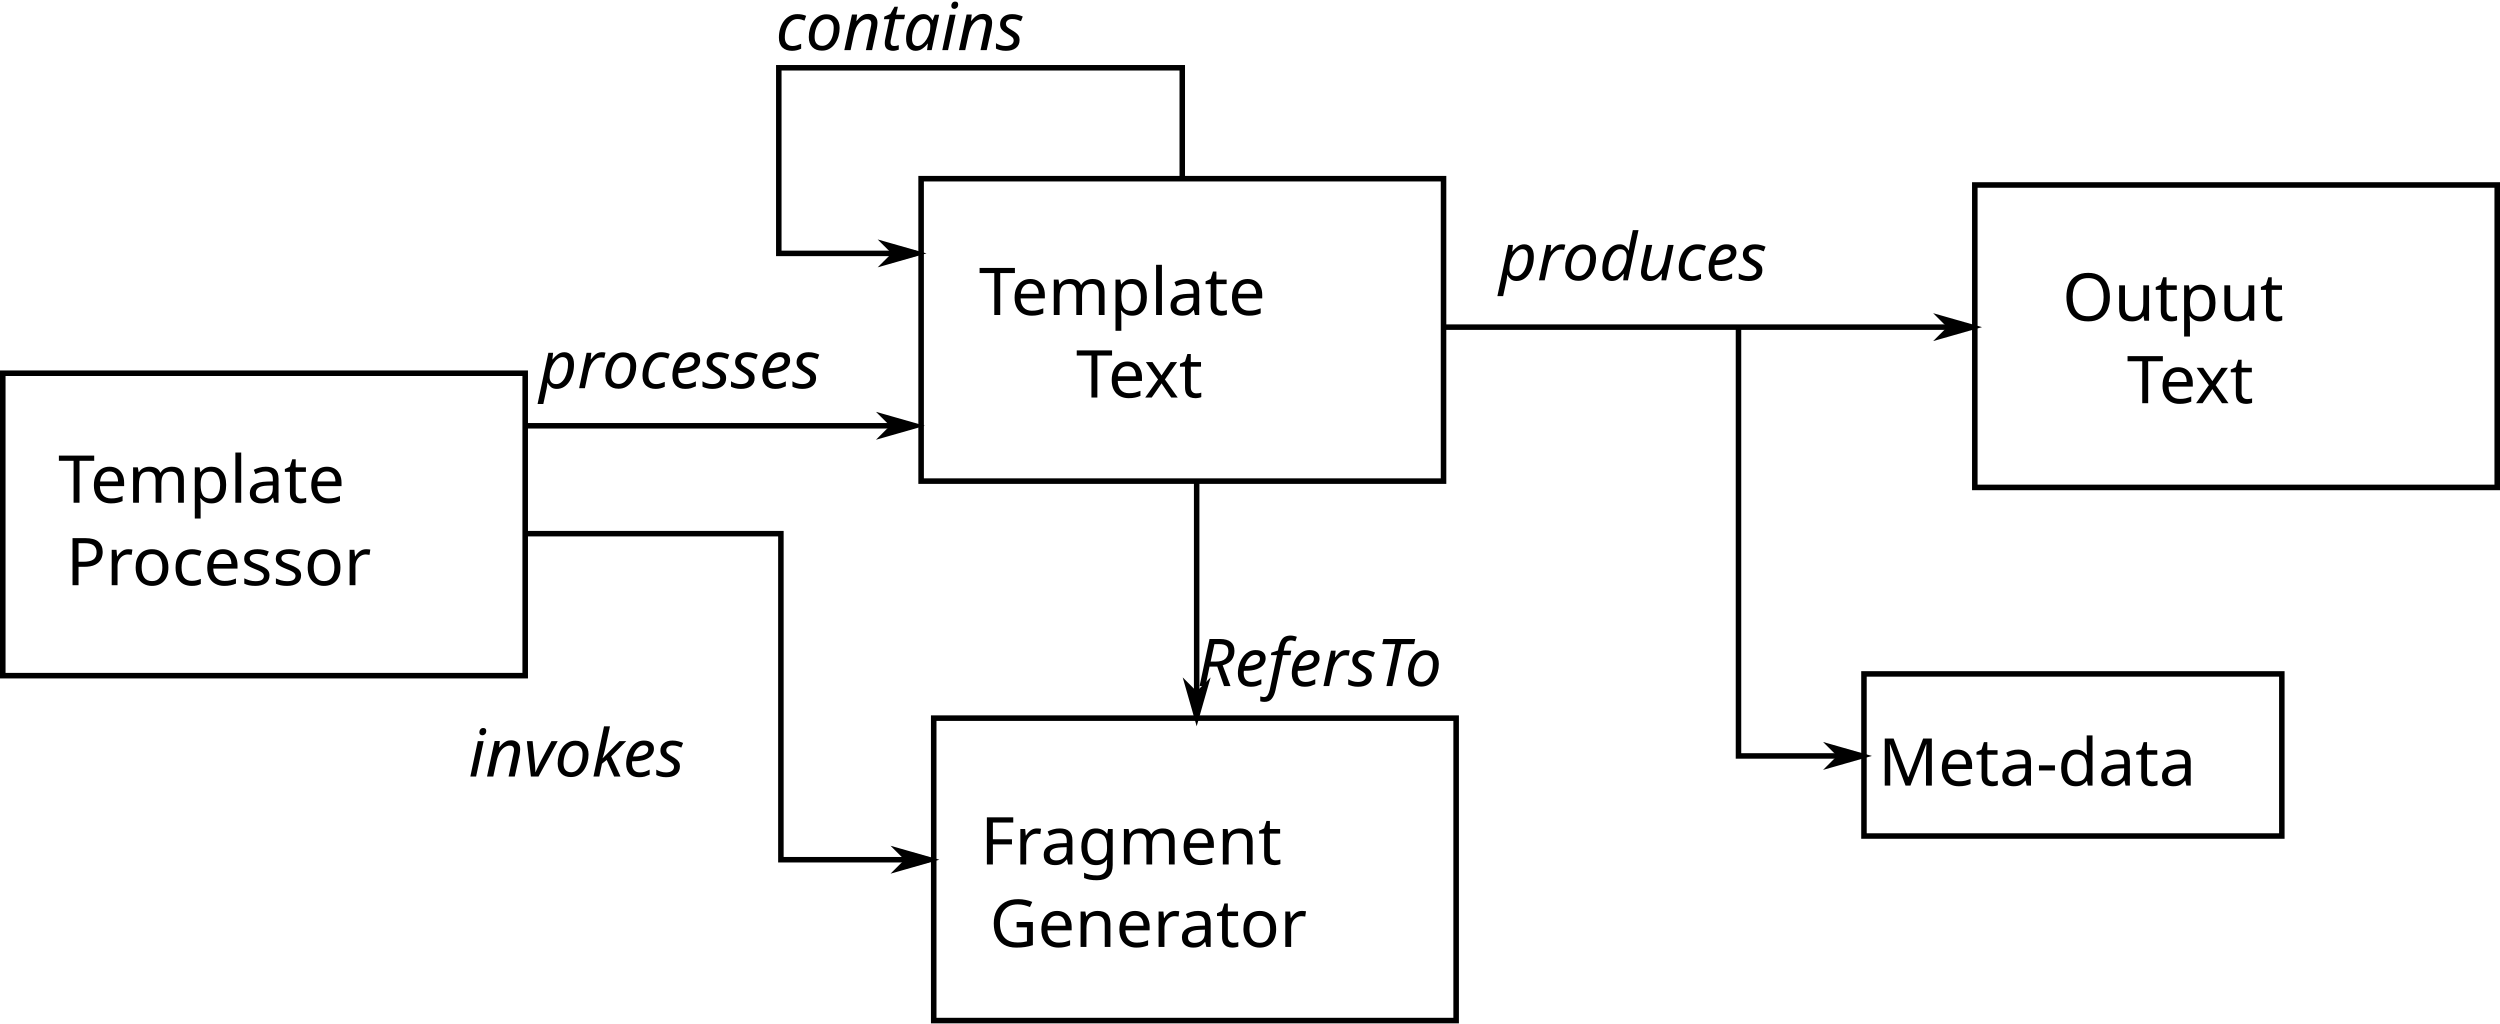
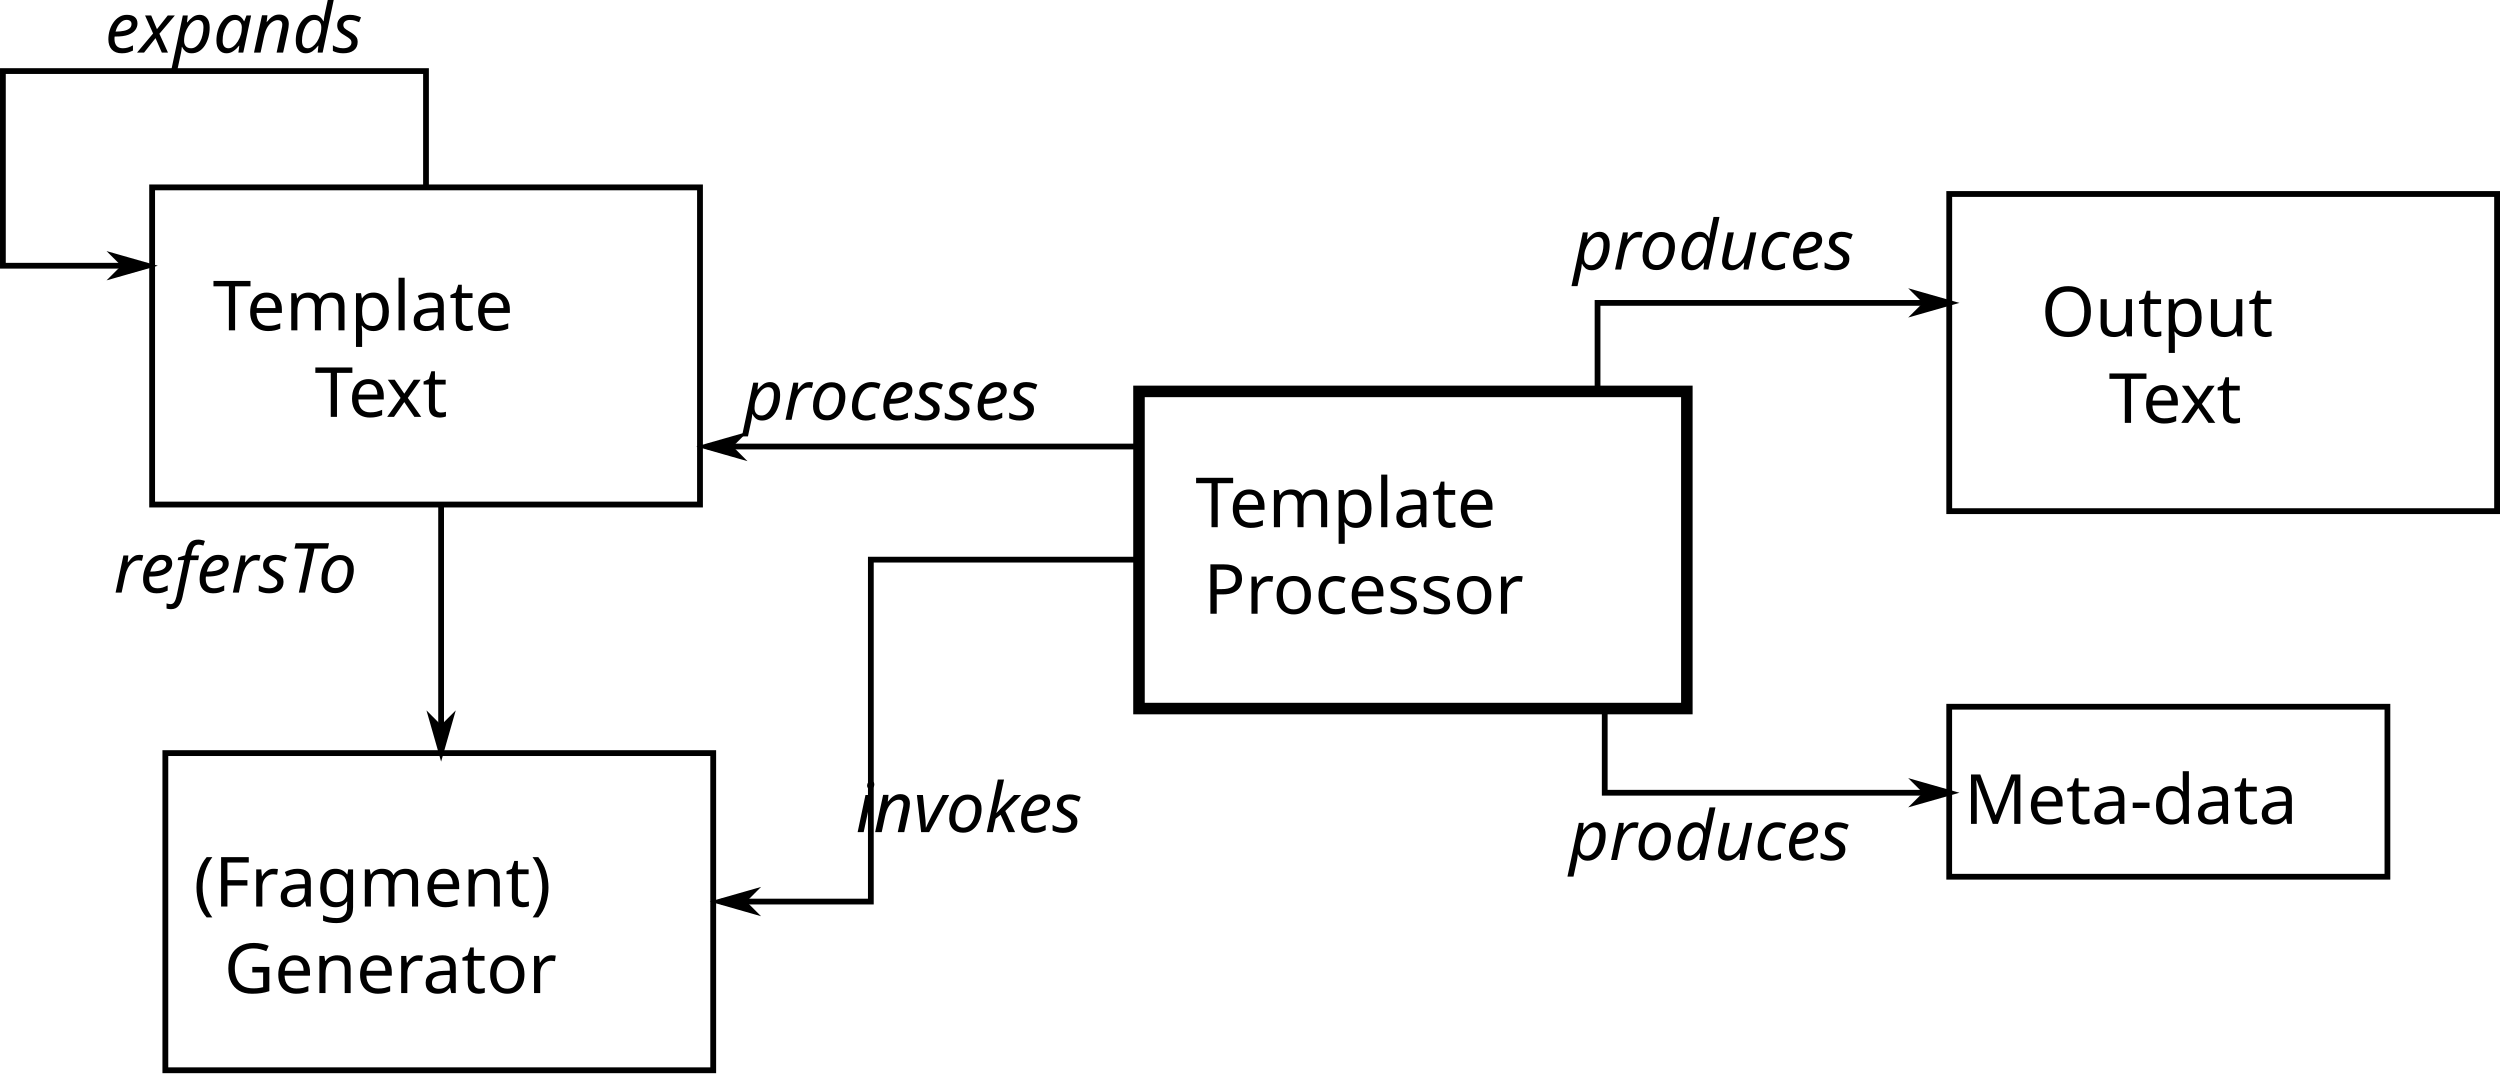
- <svg xmlns="http://www.w3.org/2000/svg" width="454.57" height="186.073" id="svg2" version="1.1">
+ <svg xmlns="http://www.w3.org/2000/svg" width="433.464" height="186.073" id="svg2" version="1.1">
  <defs id="defs4">
    <marker orient="auto" refY="0" refX="0" id="Arrow1Mend" style="overflow:visible">
      <path id="path3836" d="M 0,0 5,-5 -12.5,0 5,5 0,0 z" style="fill-rule:evenodd;stroke:#000000;stroke-width:1pt" transform="matrix(-0.4,0,0,-0.4,-4,0)" />
    </marker>
  </defs>
-   <g id="layer1" transform="translate(-19.52706,-82.41122)">
-     <text xml:space="preserve" style="font-size:12px;font-style:normal;font-weight:normal;text-align:center;line-height:125%;letter-spacing:0px;word-spacing:0px;text-anchor:middle;fill:#000000;fill-opacity:1;stroke:none;font-family:Sans" x="234.504" y="139.687" id="text2985">
-       <tspan id="tspan2987" x="234.504" y="139.687">Template</tspan>
-       <tspan x="234.504" y="154.687" id="tspan3026">Text</tspan>
+   <g id="layer1" transform="translate(9.36686,-82.41122)">
+     <text xml:space="preserve" style="font-size:12px;font-style:normal;font-weight:normal;text-align:center;line-height:125%;letter-spacing:0px;word-spacing:0px;text-anchor:middle;fill:#000000;fill-opacity:1;stroke:none;font-family:Sans" x="64.504" y="139.687" id="text2985">
+       <tspan id="tspan2987" x="64.504" y="139.687">Template</tspan>
+       <tspan x="64.504" y="154.687" id="tspan3026">Text</tspan>
    </text>
-     <text xml:space="preserve" style="font-size:12px;font-style:normal;font-weight:normal;text-align:center;line-height:125%;letter-spacing:0px;word-spacing:0px;text-anchor:middle;fill:#000000;fill-opacity:1;stroke:none;font-family:Sans" x="425.568" y="140.728" id="text2989">
-       <tspan id="tspan2991" x="425.568" y="140.728">Output</tspan>
-       <tspan x="425.568" y="155.728" id="tspan2993">Text</tspan>
+     <text xml:space="preserve" style="font-size:12px;font-style:normal;font-weight:normal;text-align:center;line-height:125%;letter-spacing:0px;word-spacing:0px;text-anchor:middle;fill:#000000;fill-opacity:1;stroke:none;font-family:Sans" x="375.568" y="140.728" id="text2989">
+       <tspan id="tspan2991" x="375.568" y="140.728">Output</tspan>
+       <tspan x="375.568" y="155.728" id="tspan2993">Text</tspan>
    </text>
-     <text xml:space="preserve" style="font-size:12px;font-style:normal;font-weight:normal;text-align:center;line-height:125%;letter-spacing:0px;word-spacing:0px;text-anchor:middle;fill:#000000;fill-opacity:1;stroke:none;font-family:Sans" x="236.129" y="239.59" id="text2999">
-       <tspan id="tspan3001" x="236.129" y="239.59">Fragment</tspan>
-       <tspan x="236.129" y="254.59" id="tspan3003">Generator</tspan>
+     <text xml:space="preserve" style="font-size:12px;font-style:normal;font-weight:normal;text-align:center;line-height:125%;letter-spacing:0px;word-spacing:0px;text-anchor:middle;fill:#000000;fill-opacity:1;stroke:none;font-family:Sans" x="66.129" y="239.59" id="text2999">
+       <tspan id="tspan3001" x="66.129" y="239.59">(Fragment)</tspan>
+       <tspan x="66.129" y="254.59" id="tspan3003">Generator</tspan>
    </text>
-     <rect style="fill:none;stroke:#000000;stroke-width:1.009;stroke-miterlimit:4;stroke-opacity:1;stroke-dasharray:none;stroke-dashoffset:0" id="rect3024" width="94.991" height="54.991" x="187.011" y="114.901" />
-     <rect style="fill:none;stroke:#000000;stroke-width:1.009;stroke-miterlimit:4;stroke-opacity:1;stroke-dasharray:none;stroke-dashoffset:0" id="rect3024-7" width="94.991" height="54.991" x="189.303" y="212.989" />
-     <rect style="fill:none;stroke:#000000;stroke-width:1.009;stroke-miterlimit:4;stroke-opacity:1;stroke-dasharray:none;stroke-dashoffset:0" id="rect3024-9" width="94.991" height="54.991" x="378.602" y="116.047" />
-     <path style="fill:none;stroke:#000000;stroke-width:1px;stroke-linecap:butt;stroke-linejoin:miter;stroke-opacity:1;marker-end:url(#Arrow1Mend)" d="m 234.495,115.039 0,-20.305 -73.361,0 0,33.751 24.89,0" id="path3053" />
-     <path style="fill:none;stroke:#000000;stroke-width:1px;stroke-linecap:butt;stroke-linejoin:miter;stroke-opacity:1;marker-end:url(#Arrow1Mend)" d="m 282.165,141.894 95.777,0" id="path4267" />
-     <path style="fill:none;stroke:#000000;stroke-width:1px;stroke-linecap:butt;stroke-linejoin:miter;stroke-opacity:1;marker-end:url(#Arrow1Mend)" d="m 237.115,170.105 0,42.391" id="path4269" />
-     <text xml:space="preserve" style="font-size:12px;font-style:italic;font-weight:normal;text-align:center;line-height:125%;letter-spacing:0px;word-spacing:0px;text-anchor:middle;fill:#000000;fill-opacity:1;stroke:none;font-family:Sans;-inkscape-font-specification:Sans Italic" x="190.958" y="91.528" id="text4635">
-       <tspan id="tspan4637" x="190.958" y="91.528">contains</tspan>
+     <rect style="fill:none;stroke:#000000;stroke-width:1.009;stroke-miterlimit:4;stroke-opacity:1;stroke-dasharray:none;stroke-dashoffset:0" id="rect3024" width="94.991" height="54.991" x="17.011" y="114.901" />
+     <rect style="fill:none;stroke:#000000;stroke-width:1.009;stroke-miterlimit:4;stroke-opacity:1;stroke-dasharray:none;stroke-dashoffset:0" id="rect3024-7" width="94.991" height="54.991" x="19.303" y="212.989" />
+     <rect style="fill:none;stroke:#000000;stroke-width:1.009;stroke-miterlimit:4;stroke-opacity:1;stroke-dasharray:none;stroke-dashoffset:0" id="rect3024-9" width="94.991" height="54.991" x="328.602" y="116.047" />
+     <path style="fill:none;stroke:#000000;stroke-width:1px;stroke-linecap:butt;stroke-linejoin:miter;stroke-opacity:1;marker-end:url(#Arrow1Mend)" d="m 64.495,115.039 0,-20.305 -73.361,0 0,33.751 24.89,0" id="path3053" />
+     <path style="fill:none;stroke:#000000;stroke-width:1px;stroke-linecap:butt;stroke-linejoin:miter;stroke-opacity:1;marker-end:url(#Arrow1Mend)" d="m 67.115,170.105 0,42.391" id="path4269" />
+     <text xml:space="preserve" style="font-size:12px;font-style:italic;font-weight:normal;text-align:center;line-height:125%;letter-spacing:0px;word-spacing:0px;text-anchor:middle;fill:#000000;fill-opacity:1;stroke:none;font-family:Sans;-inkscape-font-specification:Sans Italic" x="38.958" y="91.528" id="text4635">
+       <tspan id="tspan4637" x="38.958" y="91.528">expands</tspan>
    </text>
-     <text xml:space="preserve" style="font-size:12px;font-style:italic;font-weight:normal;text-align:center;line-height:125%;letter-spacing:0px;word-spacing:0px;text-anchor:middle;fill:#000000;fill-opacity:1;stroke:none;font-family:Sans;-inkscape-font-specification:Sans Italic" x="267.236" y="207.159" id="text4639">
-       <tspan id="tspan4641" x="267.236" y="207.159">RefersTo</tspan>
+     <text xml:space="preserve" style="font-size:12px;font-style:italic;font-weight:normal;text-align:center;line-height:125%;letter-spacing:0px;word-spacing:0px;text-anchor:middle;fill:#000000;fill-opacity:1;stroke:none;font-family:Sans;-inkscape-font-specification:Sans Italic" x="39.236" y="185.159" id="text4639">
+       <tspan id="tspan4641" x="39.236" y="185.159">refersTo</tspan>
    </text>
-     <text xml:space="preserve" style="font-size:12px;font-style:italic;font-weight:normal;text-align:center;line-height:125%;letter-spacing:0px;word-spacing:0px;text-anchor:middle;fill:#000000;fill-opacity:1;stroke:none;font-family:Sans;-inkscape-font-specification:Sans Italic" x="324.231" y="133.379" id="text4643">
-       <tspan id="tspan4645" x="324.231" y="133.379">produces</tspan>
+     <text xml:space="preserve" style="font-size:12px;font-style:italic;font-weight:normal;text-align:center;line-height:125%;letter-spacing:0px;word-spacing:0px;text-anchor:middle;fill:#000000;fill-opacity:1;stroke:none;font-family:Sans;-inkscape-font-specification:Sans Italic" x="295.543" y="129.148" id="text4643">
+       <tspan id="tspan4645" x="295.543" y="129.148">produces</tspan>
    </text>
-     <text xml:space="preserve" style="font-size:12px;font-style:normal;font-weight:normal;text-align:center;line-height:125%;letter-spacing:0px;word-spacing:0px;text-anchor:middle;fill:#000000;fill-opacity:1;stroke:none;font-family:Sans" x="397.748" y="225.254" id="text3005">
-       <tspan id="tspan3007" x="397.748" y="225.254">Meta-data</tspan>
+     <text xml:space="preserve" style="font-size:12px;font-style:normal;font-weight:normal;text-align:center;line-height:125%;letter-spacing:0px;word-spacing:0px;text-anchor:middle;fill:#000000;fill-opacity:1;stroke:none;font-family:Sans" x="367.898" y="225.254" id="text3005">
+       <tspan id="tspan3007" x="367.898" y="225.254">Meta-data</tspan>
    </text>
-     <rect style="fill:none;stroke:#000000;stroke-width:1;stroke-miterlimit:4;stroke-opacity:1;stroke-dasharray:none;stroke-dashoffset:0" id="rect3009" width="75.981" height="29.476" x="197.814" y="122.537" transform="translate(160.6331,82.41122)" />
-     <path style="fill:none;stroke:#000000;stroke-width:1px;stroke-linecap:butt;stroke-linejoin:miter;stroke-opacity:1;marker-end:url(#Arrow1Mend)" d="m 175,59.219 0,78.232 22.294,0" id="path3011" transform="translate(160.6331,82.41122)" />
-     <text xml:space="preserve" style="font-size:12px;font-style:normal;font-weight:normal;text-align:center;line-height:125%;letter-spacing:0px;word-spacing:0px;text-anchor:middle;fill:#000000;fill-opacity:1;stroke:none;font-family:Sans" x="67.095" y="173.821" id="text3009">
-       <tspan id="tspan3011" x="67.095" y="173.821">Template</tspan>
-       <tspan x="67.095" y="188.821" id="tspan3013">Processor</tspan>
+     <rect style="fill:none;stroke:#000000;stroke-width:1;stroke-miterlimit:4;stroke-opacity:1;stroke-dasharray:none;stroke-dashoffset:0" id="rect3009" width="75.981" height="29.476" x="328.597" y="204.948" />
+     <text xml:space="preserve" style="font-size:12px;font-style:normal;font-weight:normal;text-align:center;line-height:125%;letter-spacing:0px;word-spacing:0px;text-anchor:middle;fill:#000000;fill-opacity:1;stroke:none;font-family:Sans" x="234.88" y="173.821" id="text3009">
+       <tspan id="tspan3011" x="234.88" y="173.821">Template</tspan>
+       <tspan x="234.88" y="188.821" id="tspan3013">Processor</tspan>
    </text>
-     <rect style="fill:none;stroke:#000000;stroke-width:1.009;stroke-miterlimit:4;stroke-opacity:1;stroke-dasharray:none;stroke-dashoffset:0" id="rect3024-0" width="94.991" height="54.991" x="20.032" y="150.274" />
-     <text xml:space="preserve" style="font-size:12px;font-style:italic;font-weight:normal;text-align:center;line-height:125%;letter-spacing:0px;word-spacing:0px;text-anchor:middle;fill:#000000;fill-opacity:1;stroke:none;font-family:Sans;-inkscape-font-specification:Sans Italic" x="132.141" y="223.611" id="text4639-6">
-       <tspan id="tspan4641-0" x="132.141" y="223.611">invokes</tspan>
+     <rect style="fill:none;stroke:#000000;stroke-width:2;stroke-miterlimit:4;stroke-opacity:1;stroke-dasharray:none;stroke-dashoffset:0" id="rect3024-0" width="94.991" height="54.991" x="-283.108" y="150.274" transform="scale(-1,1)" />
+     <text xml:space="preserve" style="font-size:12px;font-style:italic;font-weight:normal;text-align:center;line-height:125%;letter-spacing:0px;word-spacing:0px;text-anchor:middle;fill:#000000;fill-opacity:1;stroke:none;font-family:Sans;-inkscape-font-specification:Sans Italic" x="166.427" y="226.696" id="text4639-6">
+       <tspan id="tspan4641-0" x="166.427" y="226.696">invokes</tspan>
    </text>
-     <path style="fill:none;stroke:#000000;stroke-width:1px;stroke-linecap:butt;stroke-linejoin:miter;stroke-opacity:1;marker-end:url(#Arrow1Mend)" d="m -45.337,77.42 70.423,0" id="path3054" transform="translate(160.6331,82.41122)" />
-     <path style="fill:none;stroke:#000000;stroke-width:1px;stroke-linecap:butt;stroke-linejoin:miter;stroke-opacity:1;marker-end:url(#Arrow1Mend)" d="m -45.798,97.035 46.68,0 0,59.285 26.848,0" id="path4012" transform="translate(160.6331,82.41122)" />
-     <text xml:space="preserve" style="font-size:12px;font-style:italic;font-weight:normal;text-align:center;line-height:125%;letter-spacing:0px;word-spacing:0px;text-anchor:middle;fill:#000000;fill-opacity:1;stroke:none;font-family:Sans;-inkscape-font-specification:Sans Italic" x="150.936" y="152.999" id="text4196">
-       <tspan id="tspan4198" x="150.936" y="152.999">processes</tspan>
+     <path style="fill:none;stroke:#000000;stroke-width:1px;stroke-linecap:butt;stroke-linejoin:miter;stroke-opacity:1;marker-end:url(#Arrow1Mend)" d="m 187.844,159.832 -74.523,0" id="path3054" />
+     <path style="fill:none;stroke:#000000;stroke-width:1px;stroke-linecap:butt;stroke-linejoin:miter;stroke-opacity:1;marker-end:url(#Arrow1Mend)" d="m 188.305,179.446 -46.68,0 0,59.285 -25.948,0" id="path4012" />
+     <text xml:space="preserve" style="font-size:12px;font-style:italic;font-weight:normal;text-align:center;line-height:125%;letter-spacing:0px;word-spacing:0px;text-anchor:middle;fill:#000000;fill-opacity:1;stroke:none;font-family:Sans;-inkscape-font-specification:Sans Italic" x="152.938" y="155.203" id="text4196">
+       <tspan id="tspan4198" x="152.938" y="155.203">processes</tspan>
    </text>
+     <text xml:space="preserve" style="font-size:12px;font-style:italic;font-weight:normal;text-align:center;line-height:125%;letter-spacing:0px;word-spacing:0px;text-anchor:middle;fill:#000000;fill-opacity:1;stroke:none;font-family:Sans;-inkscape-font-specification:Sans Italic" x="294.843" y="231.523" id="text4643-0">
+       <tspan id="tspan4645-7" x="294.843" y="231.523">produces</tspan>
+     </text>
+     <path style="fill:none;stroke:#000000;stroke-width:1px;stroke-linecap:butt;stroke-linejoin:miter;stroke-opacity:1;marker-end:url(#Arrow1Mend)" d="m 248.098,67.323 0,-14.805 60.778,0" id="path3040" transform="translate(19.52706,82.41122)" />
+     <path style="fill:none;stroke:#000000;stroke-width:1px;stroke-linecap:butt;stroke-linejoin:miter;stroke-opacity:1;marker-end:url(#Arrow1Mend)" d="m 249.344,122.958 0,14.493 59.531,0" id="path3042" transform="translate(19.52706,82.41122)" />
  </g>
</svg>
